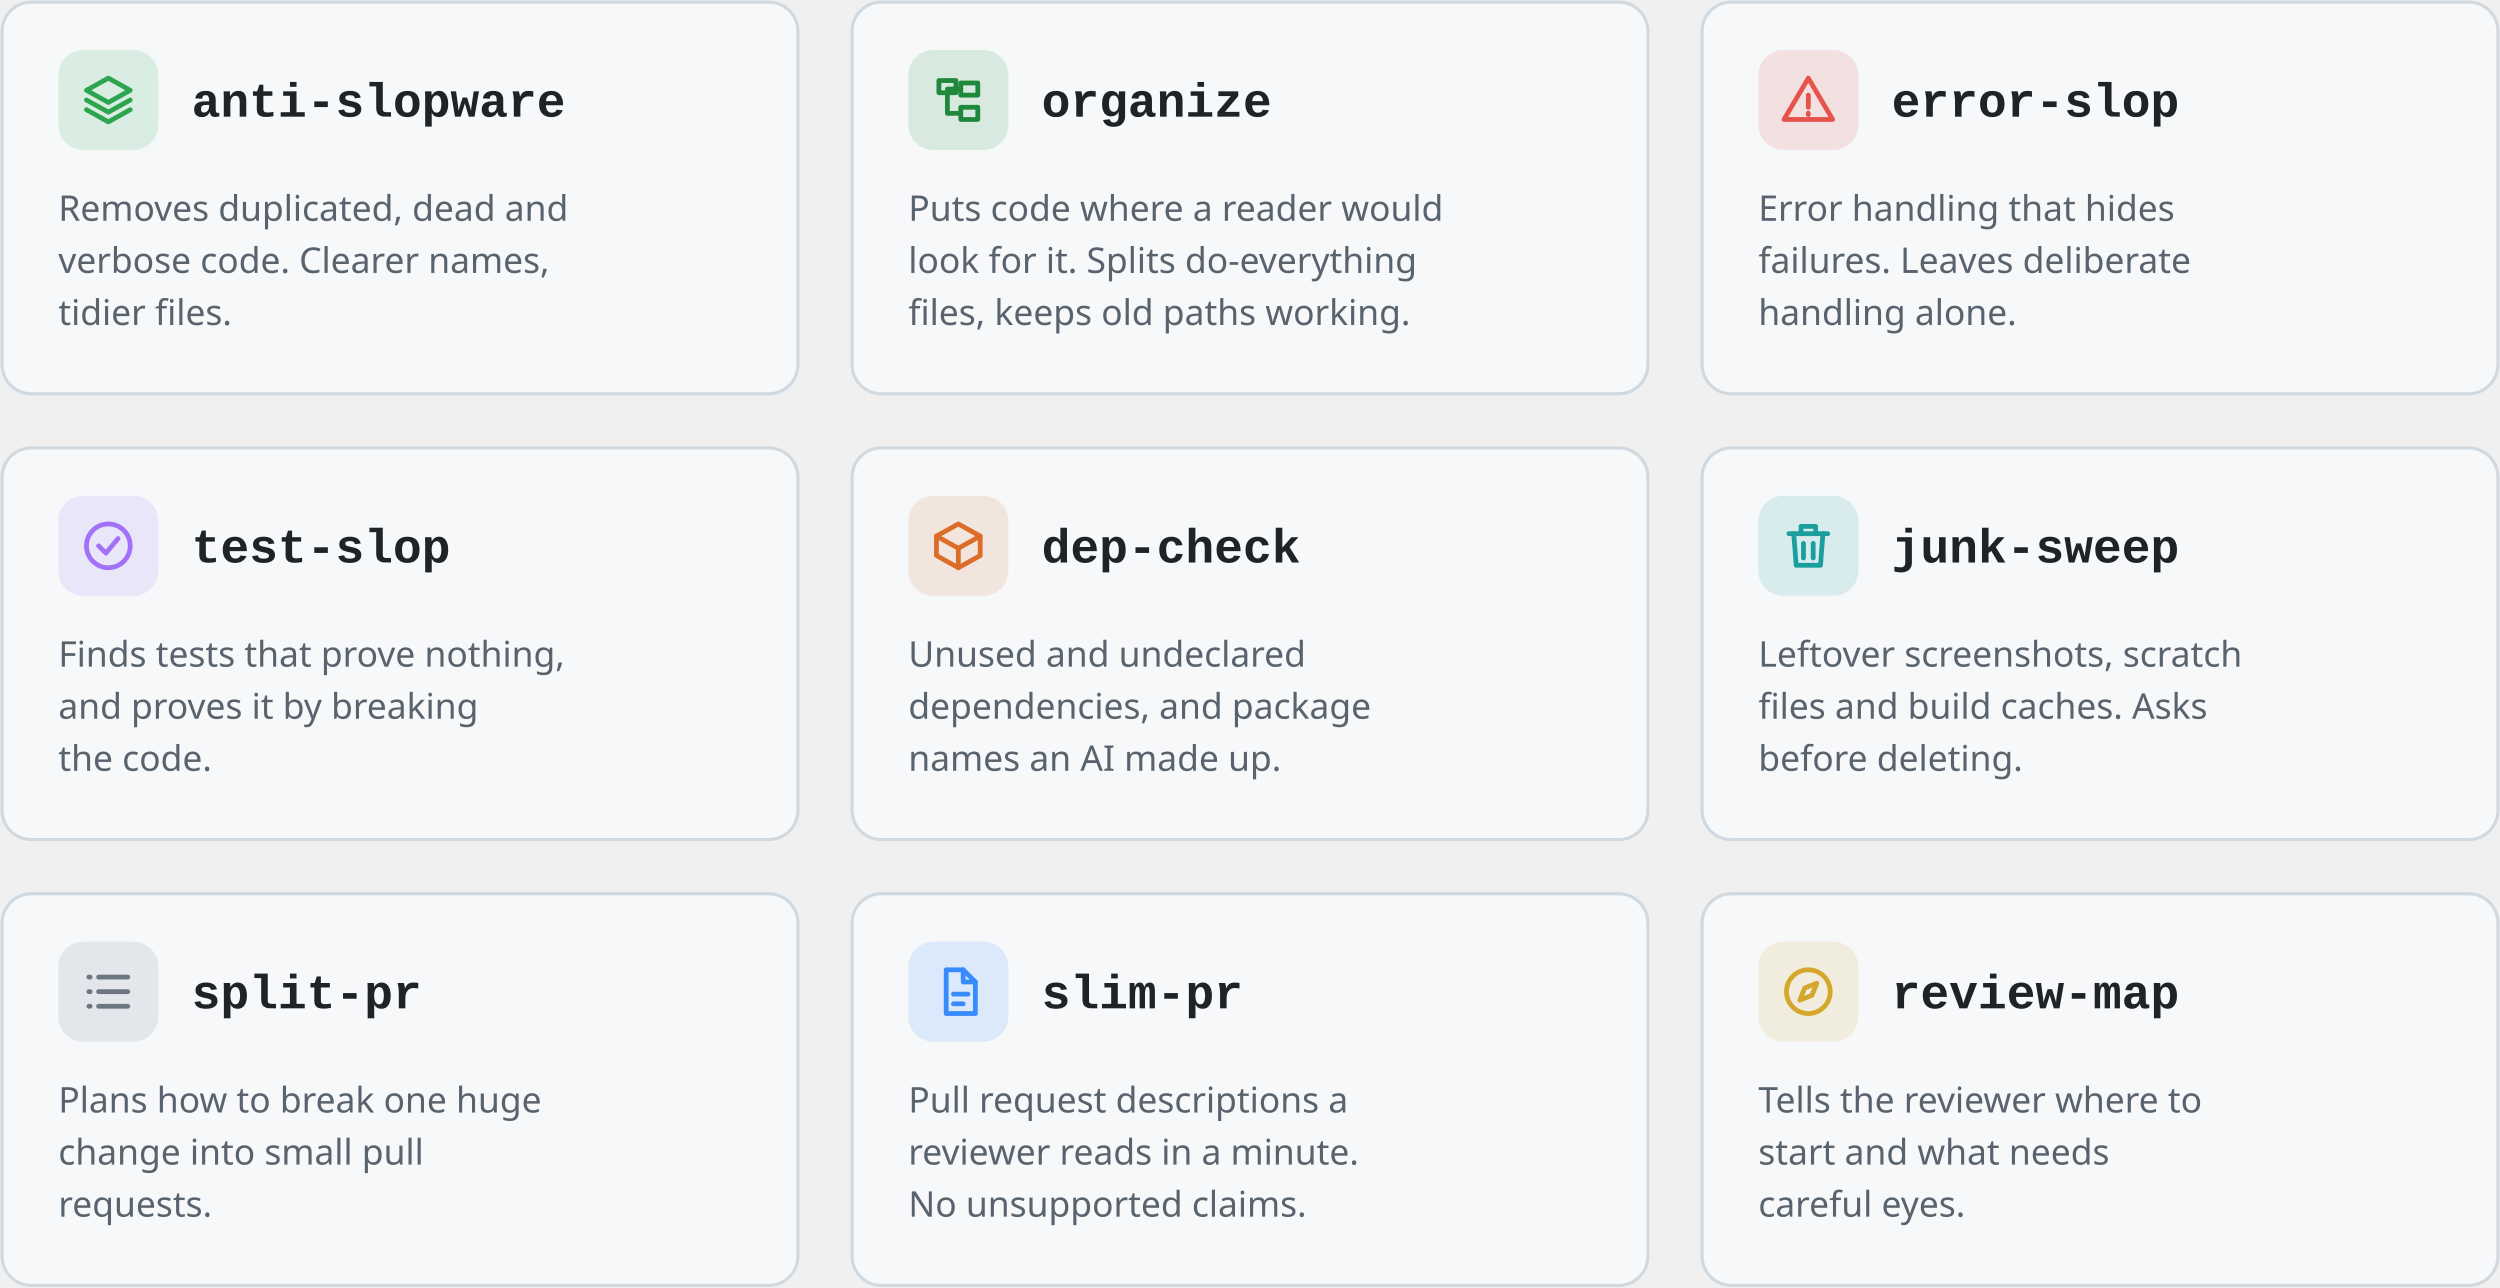
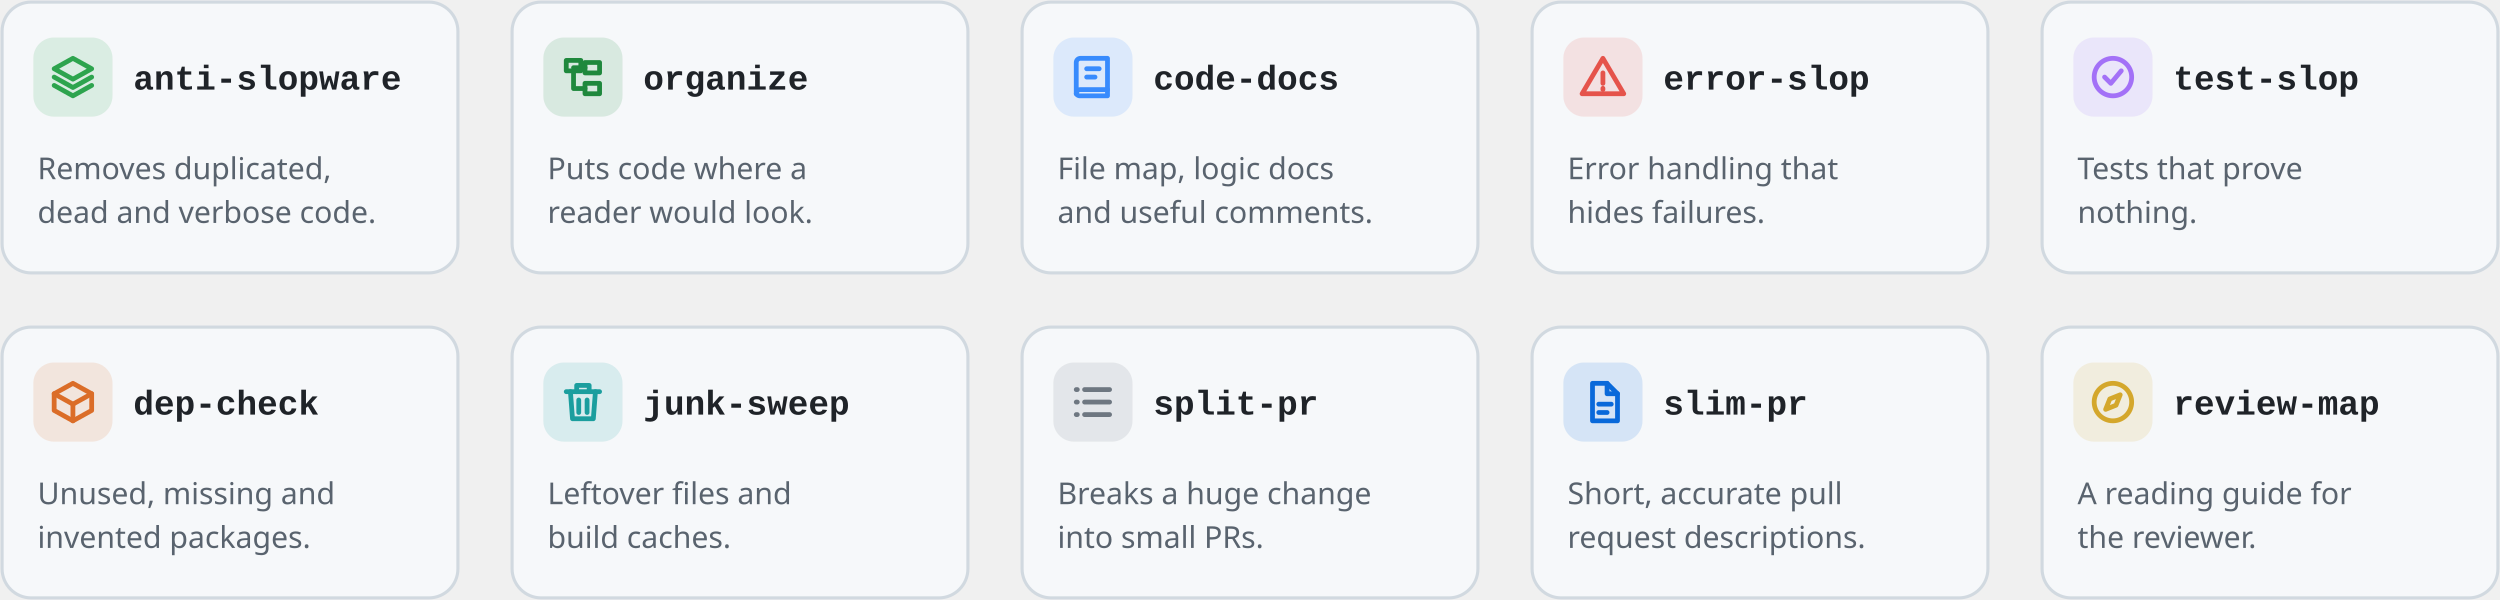
- <svg xmlns="http://www.w3.org/2000/svg" viewBox="0 0 1200 618" width="1200" height="618" role="img" aria-label="The nine skills: anti-slopware, organize, error-slop, test-slop, dep-check, junk-sweep, split-pr, slim-pr, review-map">
+ <svg xmlns="http://www.w3.org/2000/svg" viewBox="0 0 1200 288" width="1200" height="288" role="img" aria-label="The ten skills: anti-slopware, organize, code-docs, error-slop, test-slop, dep-check, junk-sweep, split-pr, slim-pr, review-map">
  <style>
.card{fill:#f6f8fa;stroke:#d1d9e0}.fg{fill:#1f2328}.mu{fill:#59636e}.ln{stroke:#d1d9e0}.chip{fill:#ffffff;stroke:#d1d9e0}
@media (prefers-color-scheme: dark){.card{fill:#161b22;stroke:#30363d}.fg{fill:#e6edf3}.mu{fill:#8b949e}.ln{stroke:#30363d}.chip{fill:#0d1117;stroke:#30363d}}
</style>
-   <rect x="1" y="1" width="382" height="188" rx="14" class="card" stroke-width="1.5" />
-   <rect x="28" y="24" width="48" height="48" rx="12" fill="#2da44e" opacity="0.14" />
-   <g transform="translate(38,34) scale(1.166667)" fill="none" stroke="#2da44e" stroke-width="1.97" stroke-linecap="round" stroke-linejoin="round">
+   <rect x="1.0" y="1" width="218.8" height="130" rx="14" class="card" stroke-width="1.5" />
+   <rect x="16.0" y="18" width="38" height="38" rx="10" fill="#2da44e" opacity="0.14" />
+   <g transform="translate(23.0,25) scale(1.0)" fill="none" stroke="#2da44e" stroke-width="2.30" stroke-linecap="round" stroke-linejoin="round">
    <path d="M12 3 3 8l9 5 9-5-9-5z" />
    <path d="M3 12l9 5 9-5" />
    <path d="M3 16l9 5 9-5" />
  </g>
-   <text x="92" y="56" class="fg" font-family="ui-monospace, SFMono-Regular, 'SF Mono', Menlo, Consolas, 'Liberation Mono', monospace" font-size="23" font-weight="700" text-anchor="start">anti-slopware</text>
-   <text x="28" y="106" class="mu" font-family="-apple-system, BlinkMacSystemFont, 'Segoe UI', 'Noto Sans', Helvetica, Arial, sans-serif" font-size="17" font-weight="400" text-anchor="start">Removes duplicated, dead and</text>
-   <text x="28" y="131" class="mu" font-family="-apple-system, BlinkMacSystemFont, 'Segoe UI', 'Noto Sans', Helvetica, Arial, sans-serif" font-size="17" font-weight="400" text-anchor="start">verbose code. Clearer names,</text>
-   <text x="28" y="156" class="mu" font-family="-apple-system, BlinkMacSystemFont, 'Segoe UI', 'Noto Sans', Helvetica, Arial, sans-serif" font-size="17" font-weight="400" text-anchor="start">tidier files.</text>
-   <rect x="409" y="1" width="382" height="188" rx="14" class="card" stroke-width="1.5" />
-   <rect x="436" y="24" width="48" height="48" rx="12" fill="#1f883d" opacity="0.14" />
-   <g transform="translate(446,34) scale(1.166667)" fill="none" stroke="#1f883d" stroke-width="1.97" stroke-linecap="round" stroke-linejoin="round">
+   <text x="64.0" y="43" class="fg" font-family="ui-monospace, SFMono-Regular, 'SF Mono', Menlo, Consolas, 'Liberation Mono', monospace" font-size="16.5" font-weight="700" text-anchor="start">anti-slopware</text>
+   <text x="18.0" y="86" class="mu" font-family="-apple-system, BlinkMacSystemFont, 'Segoe UI', 'Noto Sans', Helvetica, Arial, sans-serif" font-size="14.5" font-weight="400" text-anchor="start">Removes duplicated,</text>
+   <text x="18.0" y="107" class="mu" font-family="-apple-system, BlinkMacSystemFont, 'Segoe UI', 'Noto Sans', Helvetica, Arial, sans-serif" font-size="14.5" font-weight="400" text-anchor="start">dead and verbose code.</text>
+   <rect x="245.8" y="1" width="218.8" height="130" rx="14" class="card" stroke-width="1.5" />
+   <rect x="260.8" y="18" width="38" height="38" rx="10" fill="#1f883d" opacity="0.14" />
+   <g transform="translate(267.8,25) scale(1.0)" fill="none" stroke="#1f883d" stroke-width="2.30" stroke-linecap="round" stroke-linejoin="round">
    <path d="M4 4h7v5H4z" />
    <path d="M13 15h7v5h-7z" />
    <path d="M13 5h7v5h-7z" />
    <path d="M7.5 9v8.5H13" />
    <path d="M7.5 7.5H13" />
  </g>
-   <text x="500" y="56" class="fg" font-family="ui-monospace, SFMono-Regular, 'SF Mono', Menlo, Consolas, 'Liberation Mono', monospace" font-size="23" font-weight="700" text-anchor="start">organize</text>
-   <text x="436" y="106" class="mu" font-family="-apple-system, BlinkMacSystemFont, 'Segoe UI', 'Noto Sans', Helvetica, Arial, sans-serif" font-size="17" font-weight="400" text-anchor="start">Puts code where a reader would</text>
-   <text x="436" y="131" class="mu" font-family="-apple-system, BlinkMacSystemFont, 'Segoe UI', 'Noto Sans', Helvetica, Arial, sans-serif" font-size="17" font-weight="400" text-anchor="start">look for it. Splits do-everything</text>
-   <text x="436" y="156" class="mu" font-family="-apple-system, BlinkMacSystemFont, 'Segoe UI', 'Noto Sans', Helvetica, Arial, sans-serif" font-size="17" font-weight="400" text-anchor="start">files, keeps old paths working.</text>
-   <rect x="817" y="1" width="382" height="188" rx="14" class="card" stroke-width="1.5" />
-   <rect x="844" y="24" width="48" height="48" rx="12" fill="#e5534b" opacity="0.14" />
-   <g transform="translate(854,34) scale(1.166667)" fill="none" stroke="#e5534b" stroke-width="1.97" stroke-linecap="round" stroke-linejoin="round">
+   <text x="308.8" y="43" class="fg" font-family="ui-monospace, SFMono-Regular, 'SF Mono', Menlo, Consolas, 'Liberation Mono', monospace" font-size="16.5" font-weight="700" text-anchor="start">organize</text>
+   <text x="262.8" y="86" class="mu" font-family="-apple-system, BlinkMacSystemFont, 'Segoe UI', 'Noto Sans', Helvetica, Arial, sans-serif" font-size="14.5" font-weight="400" text-anchor="start">Puts code where a</text>
+   <text x="262.8" y="107" class="mu" font-family="-apple-system, BlinkMacSystemFont, 'Segoe UI', 'Noto Sans', Helvetica, Arial, sans-serif" font-size="14.5" font-weight="400" text-anchor="start">reader would look.</text>
+   <rect x="490.6" y="1" width="218.8" height="130" rx="14" class="card" stroke-width="1.5" />
+   <rect x="505.6" y="18" width="38" height="38" rx="10" fill="#388bfd" opacity="0.14" />
+   <g transform="translate(512.6,25) scale(1.0)" fill="none" stroke="#388bfd" stroke-width="2.30" stroke-linecap="round" stroke-linejoin="round">
+     <path d="M4 5a2 2 0 0 1 2-2h13v15H6a2 2 0 0 0-2 2z" />
+     <path d="M4 20a2 2 0 0 0 2 1h13v-3" />
+     <path d="M9 8h6" />
+     <path d="M9 12h4" />
+   </g>
+   <text x="553.6" y="43" class="fg" font-family="ui-monospace, SFMono-Regular, 'SF Mono', Menlo, Consolas, 'Liberation Mono', monospace" font-size="16.5" font-weight="700" text-anchor="start">code-docs</text>
+   <text x="507.6" y="86" class="mu" font-family="-apple-system, BlinkMacSystemFont, 'Segoe UI', 'Noto Sans', Helvetica, Arial, sans-serif" font-size="14.5" font-weight="400" text-anchor="start">File map, logic docs</text>
+   <text x="507.6" y="107" class="mu" font-family="-apple-system, BlinkMacSystemFont, 'Segoe UI', 'Noto Sans', Helvetica, Arial, sans-serif" font-size="14.5" font-weight="400" text-anchor="start">and useful comments.</text>
+   <rect x="735.4" y="1" width="218.8" height="130" rx="14" class="card" stroke-width="1.5" />
+   <rect x="750.4" y="18" width="38" height="38" rx="10" fill="#e5534b" opacity="0.14" />
+   <g transform="translate(757.4,25) scale(1.0)" fill="none" stroke="#e5534b" stroke-width="2.30" stroke-linecap="round" stroke-linejoin="round">
    <path d="M12 3 2 20h20z" />
    <path d="M12 10v5" />
    <path d="M12 17.4v.6" />
  </g>
-   <text x="908" y="56" class="fg" font-family="ui-monospace, SFMono-Regular, 'SF Mono', Menlo, Consolas, 'Liberation Mono', monospace" font-size="23" font-weight="700" text-anchor="start">error-slop</text>
-   <text x="844" y="106" class="mu" font-family="-apple-system, BlinkMacSystemFont, 'Segoe UI', 'Noto Sans', Helvetica, Arial, sans-serif" font-size="17" font-weight="400" text-anchor="start">Error handling that hides</text>
-   <text x="844" y="131" class="mu" font-family="-apple-system, BlinkMacSystemFont, 'Segoe UI', 'Noto Sans', Helvetica, Arial, sans-serif" font-size="17" font-weight="400" text-anchor="start">failures. Leaves deliberate</text>
-   <text x="844" y="156" class="mu" font-family="-apple-system, BlinkMacSystemFont, 'Segoe UI', 'Noto Sans', Helvetica, Arial, sans-serif" font-size="17" font-weight="400" text-anchor="start">handling alone.</text>
-   <rect x="1" y="215" width="382" height="188" rx="14" class="card" stroke-width="1.5" />
-   <rect x="28" y="238" width="48" height="48" rx="12" fill="#a371f7" opacity="0.14" />
-   <g transform="translate(38,248) scale(1.166667)" fill="none" stroke="#a371f7" stroke-width="1.97" stroke-linecap="round" stroke-linejoin="round">
+   <text x="798.4" y="43" class="fg" font-family="ui-monospace, SFMono-Regular, 'SF Mono', Menlo, Consolas, 'Liberation Mono', monospace" font-size="16.5" font-weight="700" text-anchor="start">error-slop</text>
+   <text x="752.4" y="86" class="mu" font-family="-apple-system, BlinkMacSystemFont, 'Segoe UI', 'Noto Sans', Helvetica, Arial, sans-serif" font-size="14.5" font-weight="400" text-anchor="start">Error handling that</text>
+   <text x="752.4" y="107" class="mu" font-family="-apple-system, BlinkMacSystemFont, 'Segoe UI', 'Noto Sans', Helvetica, Arial, sans-serif" font-size="14.5" font-weight="400" text-anchor="start">hides failures.</text>
+   <rect x="980.2" y="1" width="218.8" height="130" rx="14" class="card" stroke-width="1.5" />
+   <rect x="995.2" y="18" width="38" height="38" rx="10" fill="#a371f7" opacity="0.14" />
+   <g transform="translate(1002.2,25) scale(1.0)" fill="none" stroke="#a371f7" stroke-width="2.30" stroke-linecap="round" stroke-linejoin="round">
    <path d="M12 3a9 9 0 1 0 0 18a9 9 0 1 0 0-18z" />
    <path d="M8 12l3 3 5-6" />
  </g>
-   <text x="92" y="270" class="fg" font-family="ui-monospace, SFMono-Regular, 'SF Mono', Menlo, Consolas, 'Liberation Mono', monospace" font-size="23" font-weight="700" text-anchor="start">test-slop</text>
-   <text x="28" y="320" class="mu" font-family="-apple-system, BlinkMacSystemFont, 'Segoe UI', 'Noto Sans', Helvetica, Arial, sans-serif" font-size="17" font-weight="400" text-anchor="start">Finds tests that prove nothing,</text>
-   <text x="28" y="345" class="mu" font-family="-apple-system, BlinkMacSystemFont, 'Segoe UI', 'Noto Sans', Helvetica, Arial, sans-serif" font-size="17" font-weight="400" text-anchor="start">and proves it by breaking</text>
-   <text x="28" y="370" class="mu" font-family="-apple-system, BlinkMacSystemFont, 'Segoe UI', 'Noto Sans', Helvetica, Arial, sans-serif" font-size="17" font-weight="400" text-anchor="start">the code.</text>
-   <rect x="409" y="215" width="382" height="188" rx="14" class="card" stroke-width="1.5" />
-   <rect x="436" y="238" width="48" height="48" rx="12" fill="#db6d28" opacity="0.14" />
-   <g transform="translate(446,248) scale(1.166667)" fill="none" stroke="#db6d28" stroke-width="1.97" stroke-linecap="round" stroke-linejoin="round">
+   <text x="1043.2" y="43" class="fg" font-family="ui-monospace, SFMono-Regular, 'SF Mono', Menlo, Consolas, 'Liberation Mono', monospace" font-size="16.5" font-weight="700" text-anchor="start">test-slop</text>
+   <text x="997.2" y="86" class="mu" font-family="-apple-system, BlinkMacSystemFont, 'Segoe UI', 'Noto Sans', Helvetica, Arial, sans-serif" font-size="14.5" font-weight="400" text-anchor="start">Tests that prove</text>
+   <text x="997.2" y="107" class="mu" font-family="-apple-system, BlinkMacSystemFont, 'Segoe UI', 'Noto Sans', Helvetica, Arial, sans-serif" font-size="14.5" font-weight="400" text-anchor="start">nothing.</text>
+   <rect x="1.0" y="157" width="218.8" height="130" rx="14" class="card" stroke-width="1.5" />
+   <rect x="16.0" y="174" width="38" height="38" rx="10" fill="#db6d28" opacity="0.14" />
+   <g transform="translate(23.0,181) scale(1.0)" fill="none" stroke="#db6d28" stroke-width="2.30" stroke-linecap="round" stroke-linejoin="round">
    <path d="M3 8l9-5 9 5v8l-9 5-9-5z" />
    <path d="M3 8l9 5 9-5" />
    <path d="M12 13v8" />
  </g>
-   <text x="500" y="270" class="fg" font-family="ui-monospace, SFMono-Regular, 'SF Mono', Menlo, Consolas, 'Liberation Mono', monospace" font-size="23" font-weight="700" text-anchor="start">dep-check</text>
-   <text x="436" y="320" class="mu" font-family="-apple-system, BlinkMacSystemFont, 'Segoe UI', 'Noto Sans', Helvetica, Arial, sans-serif" font-size="17" font-weight="400" text-anchor="start">Unused and undeclared</text>
-   <text x="436" y="345" class="mu" font-family="-apple-system, BlinkMacSystemFont, 'Segoe UI', 'Noto Sans', Helvetica, Arial, sans-serif" font-size="17" font-weight="400" text-anchor="start">dependencies, and package</text>
-   <text x="436" y="370" class="mu" font-family="-apple-system, BlinkMacSystemFont, 'Segoe UI', 'Noto Sans', Helvetica, Arial, sans-serif" font-size="17" font-weight="400" text-anchor="start">names an AI made up.</text>
-   <rect x="817" y="215" width="382" height="188" rx="14" class="card" stroke-width="1.5" />
-   <rect x="844" y="238" width="48" height="48" rx="12" fill="#1b9e9e" opacity="0.14" />
-   <g transform="translate(854,248) scale(1.166667)" fill="none" stroke="#1b9e9e" stroke-width="1.97" stroke-linecap="round" stroke-linejoin="round">
+   <text x="64.0" y="199" class="fg" font-family="ui-monospace, SFMono-Regular, 'SF Mono', Menlo, Consolas, 'Liberation Mono', monospace" font-size="16.5" font-weight="700" text-anchor="start">dep-check</text>
+   <text x="18.0" y="242" class="mu" font-family="-apple-system, BlinkMacSystemFont, 'Segoe UI', 'Noto Sans', Helvetica, Arial, sans-serif" font-size="14.5" font-weight="400" text-anchor="start">Unused, missing and</text>
+   <text x="18.0" y="263" class="mu" font-family="-apple-system, BlinkMacSystemFont, 'Segoe UI', 'Noto Sans', Helvetica, Arial, sans-serif" font-size="14.5" font-weight="400" text-anchor="start">invented packages.</text>
+   <rect x="245.8" y="157" width="218.8" height="130" rx="14" class="card" stroke-width="1.5" />
+   <rect x="260.8" y="174" width="38" height="38" rx="10" fill="#1b9e9e" opacity="0.14" />
+   <g transform="translate(267.8,181) scale(1.0)" fill="none" stroke="#1b9e9e" stroke-width="2.30" stroke-linecap="round" stroke-linejoin="round">
    <path d="M4 7h16" />
    <path d="M9 7V4h6v3" />
    <path d="M6 7l1 13h10l1-13" />
    <path d="M10 11v6" />
    <path d="M14 11v6" />
  </g>
-   <text x="908" y="270" class="fg" font-family="ui-monospace, SFMono-Regular, 'SF Mono', Menlo, Consolas, 'Liberation Mono', monospace" font-size="23" font-weight="700" text-anchor="start">junk-sweep</text>
-   <text x="844" y="320" class="mu" font-family="-apple-system, BlinkMacSystemFont, 'Segoe UI', 'Noto Sans', Helvetica, Arial, sans-serif" font-size="17" font-weight="400" text-anchor="start">Leftover screenshots, scratch</text>
-   <text x="844" y="345" class="mu" font-family="-apple-system, BlinkMacSystemFont, 'Segoe UI', 'Noto Sans', Helvetica, Arial, sans-serif" font-size="17" font-weight="400" text-anchor="start">files and build caches. Asks</text>
-   <text x="844" y="370" class="mu" font-family="-apple-system, BlinkMacSystemFont, 'Segoe UI', 'Noto Sans', Helvetica, Arial, sans-serif" font-size="17" font-weight="400" text-anchor="start">before deleting.</text>
-   <rect x="1" y="429" width="382" height="188" rx="14" class="card" stroke-width="1.5" />
-   <rect x="28" y="452" width="48" height="48" rx="12" fill="#6e7781" opacity="0.14" />
-   <g transform="translate(38,462) scale(1.166667)" fill="none" stroke="#6e7781" stroke-width="1.97" stroke-linecap="round" stroke-linejoin="round">
+   <text x="308.8" y="199" class="fg" font-family="ui-monospace, SFMono-Regular, 'SF Mono', Menlo, Consolas, 'Liberation Mono', monospace" font-size="16.5" font-weight="700" text-anchor="start">junk-sweep</text>
+   <text x="262.8" y="242" class="mu" font-family="-apple-system, BlinkMacSystemFont, 'Segoe UI', 'Noto Sans', Helvetica, Arial, sans-serif" font-size="14.5" font-weight="400" text-anchor="start">Leftover files and</text>
+   <text x="262.8" y="263" class="mu" font-family="-apple-system, BlinkMacSystemFont, 'Segoe UI', 'Noto Sans', Helvetica, Arial, sans-serif" font-size="14.5" font-weight="400" text-anchor="start">build caches.</text>
+   <rect x="490.6" y="157" width="218.8" height="130" rx="14" class="card" stroke-width="1.5" />
+   <rect x="505.6" y="174" width="38" height="38" rx="10" fill="#6e7781" opacity="0.14" />
+   <g transform="translate(512.6,181) scale(1.0)" fill="none" stroke="#6e7781" stroke-width="2.30" stroke-linecap="round" stroke-linejoin="round">
    <path d="M8 6h12" />
    <path d="M8 12h12" />
    <path d="M8 18h12" />
    <path d="M4 6h.5" />
    <path d="M4 12h.5" />
    <path d="M4 18h.5" />
  </g>
-   <text x="92" y="484" class="fg" font-family="ui-monospace, SFMono-Regular, 'SF Mono', Menlo, Consolas, 'Liberation Mono', monospace" font-size="23" font-weight="700" text-anchor="start">split-pr</text>
-   <text x="28" y="534" class="mu" font-family="-apple-system, BlinkMacSystemFont, 'Segoe UI', 'Noto Sans', Helvetica, Arial, sans-serif" font-size="17" font-weight="400" text-anchor="start">Plans how to break one huge</text>
-   <text x="28" y="559" class="mu" font-family="-apple-system, BlinkMacSystemFont, 'Segoe UI', 'Noto Sans', Helvetica, Arial, sans-serif" font-size="17" font-weight="400" text-anchor="start">change into small pull</text>
-   <text x="28" y="584" class="mu" font-family="-apple-system, BlinkMacSystemFont, 'Segoe UI', 'Noto Sans', Helvetica, Arial, sans-serif" font-size="17" font-weight="400" text-anchor="start">requests.</text>
-   <rect x="409" y="429" width="382" height="188" rx="14" class="card" stroke-width="1.5" />
-   <rect x="436" y="452" width="48" height="48" rx="12" fill="#388bfd" opacity="0.14" />
-   <g transform="translate(446,462) scale(1.166667)" fill="none" stroke="#388bfd" stroke-width="1.97" stroke-linecap="round" stroke-linejoin="round">
+   <text x="553.6" y="199" class="fg" font-family="ui-monospace, SFMono-Regular, 'SF Mono', Menlo, Consolas, 'Liberation Mono', monospace" font-size="16.5" font-weight="700" text-anchor="start">split-pr</text>
+   <text x="507.6" y="242" class="mu" font-family="-apple-system, BlinkMacSystemFont, 'Segoe UI', 'Noto Sans', Helvetica, Arial, sans-serif" font-size="14.5" font-weight="400" text-anchor="start">Breaks a huge change</text>
+   <text x="507.6" y="263" class="mu" font-family="-apple-system, BlinkMacSystemFont, 'Segoe UI', 'Noto Sans', Helvetica, Arial, sans-serif" font-size="14.5" font-weight="400" text-anchor="start">into small PRs.</text>
+   <rect x="735.4" y="157" width="218.8" height="130" rx="14" class="card" stroke-width="1.5" />
+   <rect x="750.4" y="174" width="38" height="38" rx="10" fill="#0969da" opacity="0.14" />
+   <g transform="translate(757.4,181) scale(1.0)" fill="none" stroke="#0969da" stroke-width="2.30" stroke-linecap="round" stroke-linejoin="round">
    <path d="M7 3h7l5 5v13H7z" />
    <path d="M14 3v5h5" />
    <path d="M10 13h6" />
    <path d="M10 17h4" />
  </g>
-   <text x="500" y="484" class="fg" font-family="ui-monospace, SFMono-Regular, 'SF Mono', Menlo, Consolas, 'Liberation Mono', monospace" font-size="23" font-weight="700" text-anchor="start">slim-pr</text>
-   <text x="436" y="534" class="mu" font-family="-apple-system, BlinkMacSystemFont, 'Segoe UI', 'Noto Sans', Helvetica, Arial, sans-serif" font-size="17" font-weight="400" text-anchor="start">Pull request descriptions a</text>
-   <text x="436" y="559" class="mu" font-family="-apple-system, BlinkMacSystemFont, 'Segoe UI', 'Noto Sans', Helvetica, Arial, sans-serif" font-size="17" font-weight="400" text-anchor="start">reviewer reads in a minute.</text>
-   <text x="436" y="584" class="mu" font-family="-apple-system, BlinkMacSystemFont, 'Segoe UI', 'Noto Sans', Helvetica, Arial, sans-serif" font-size="17" font-weight="400" text-anchor="start">No unsupported claims.</text>
-   <rect x="817" y="429" width="382" height="188" rx="14" class="card" stroke-width="1.5" />
-   <rect x="844" y="452" width="48" height="48" rx="12" fill="#d4a72c" opacity="0.14" />
-   <g transform="translate(854,462) scale(1.166667)" fill="none" stroke="#d4a72c" stroke-width="1.97" stroke-linecap="round" stroke-linejoin="round">
+   <text x="798.4" y="199" class="fg" font-family="ui-monospace, SFMono-Regular, 'SF Mono', Menlo, Consolas, 'Liberation Mono', monospace" font-size="16.5" font-weight="700" text-anchor="start">slim-pr</text>
+   <text x="752.4" y="242" class="mu" font-family="-apple-system, BlinkMacSystemFont, 'Segoe UI', 'Noto Sans', Helvetica, Arial, sans-serif" font-size="14.5" font-weight="400" text-anchor="start">Short, accurate pull</text>
+   <text x="752.4" y="263" class="mu" font-family="-apple-system, BlinkMacSystemFont, 'Segoe UI', 'Noto Sans', Helvetica, Arial, sans-serif" font-size="14.5" font-weight="400" text-anchor="start">request descriptions.</text>
+   <rect x="980.2" y="157" width="218.8" height="130" rx="14" class="card" stroke-width="1.5" />
+   <rect x="995.2" y="174" width="38" height="38" rx="10" fill="#d4a72c" opacity="0.14" />
+   <g transform="translate(1002.2,181) scale(1.0)" fill="none" stroke="#d4a72c" stroke-width="2.30" stroke-linecap="round" stroke-linejoin="round">
    <path d="M12 3a9 9 0 1 0 0 18a9 9 0 1 0 0-18z" />
    <path d="M15.5 8.5l-2 5-5 2 2-5z" />
  </g>
-   <text x="908" y="484" class="fg" font-family="ui-monospace, SFMono-Regular, 'SF Mono', Menlo, Consolas, 'Liberation Mono', monospace" font-size="23" font-weight="700" text-anchor="start">review-map</text>
-   <text x="844" y="534" class="mu" font-family="-apple-system, BlinkMacSystemFont, 'Segoe UI', 'Noto Sans', Helvetica, Arial, sans-serif" font-size="17" font-weight="400" text-anchor="start">Tells the reviewer where to</text>
-   <text x="844" y="559" class="mu" font-family="-apple-system, BlinkMacSystemFont, 'Segoe UI', 'Noto Sans', Helvetica, Arial, sans-serif" font-size="17" font-weight="400" text-anchor="start">start and what needs</text>
-   <text x="844" y="584" class="mu" font-family="-apple-system, BlinkMacSystemFont, 'Segoe UI', 'Noto Sans', Helvetica, Arial, sans-serif" font-size="17" font-weight="400" text-anchor="start">careful eyes.</text>
+   <text x="1043.2" y="199" class="fg" font-family="ui-monospace, SFMono-Regular, 'SF Mono', Menlo, Consolas, 'Liberation Mono', monospace" font-size="16.5" font-weight="700" text-anchor="start">review-map</text>
+   <text x="997.2" y="242" class="mu" font-family="-apple-system, BlinkMacSystemFont, 'Segoe UI', 'Noto Sans', Helvetica, Arial, sans-serif" font-size="14.5" font-weight="400" text-anchor="start">A reading guide for</text>
+   <text x="997.2" y="263" class="mu" font-family="-apple-system, BlinkMacSystemFont, 'Segoe UI', 'Noto Sans', Helvetica, Arial, sans-serif" font-size="14.5" font-weight="400" text-anchor="start">the reviewer.</text>
</svg>
